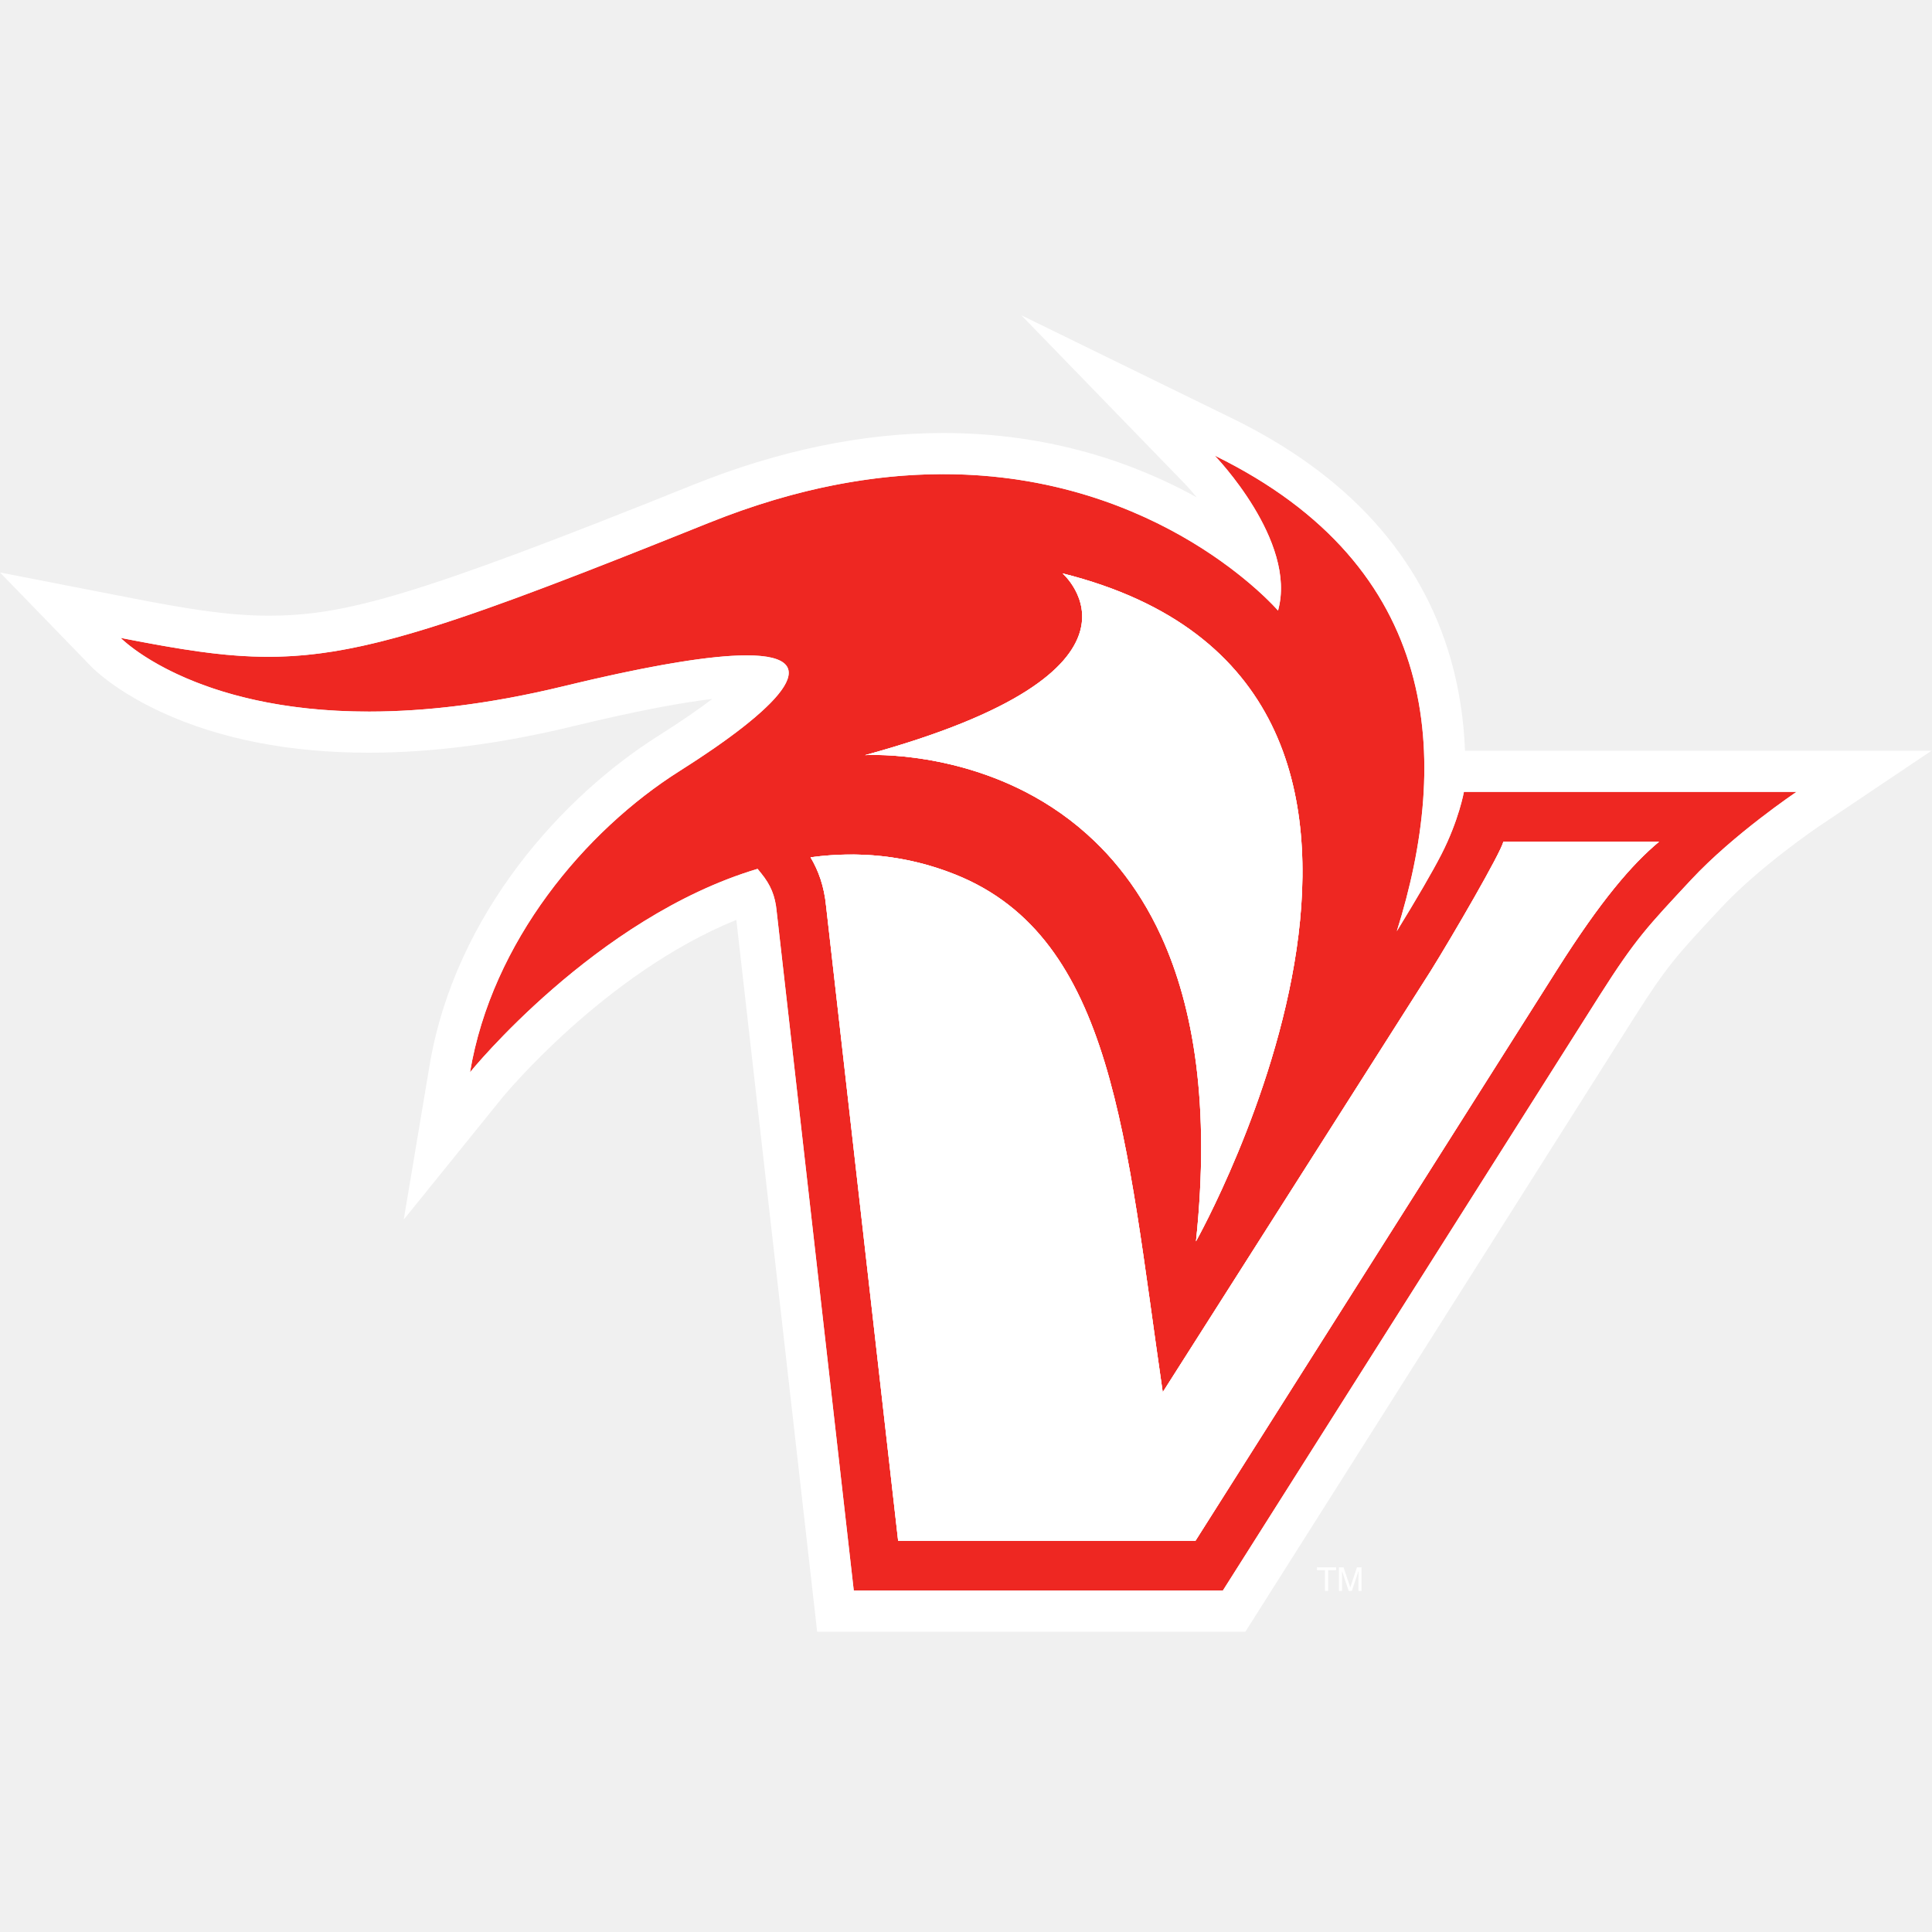
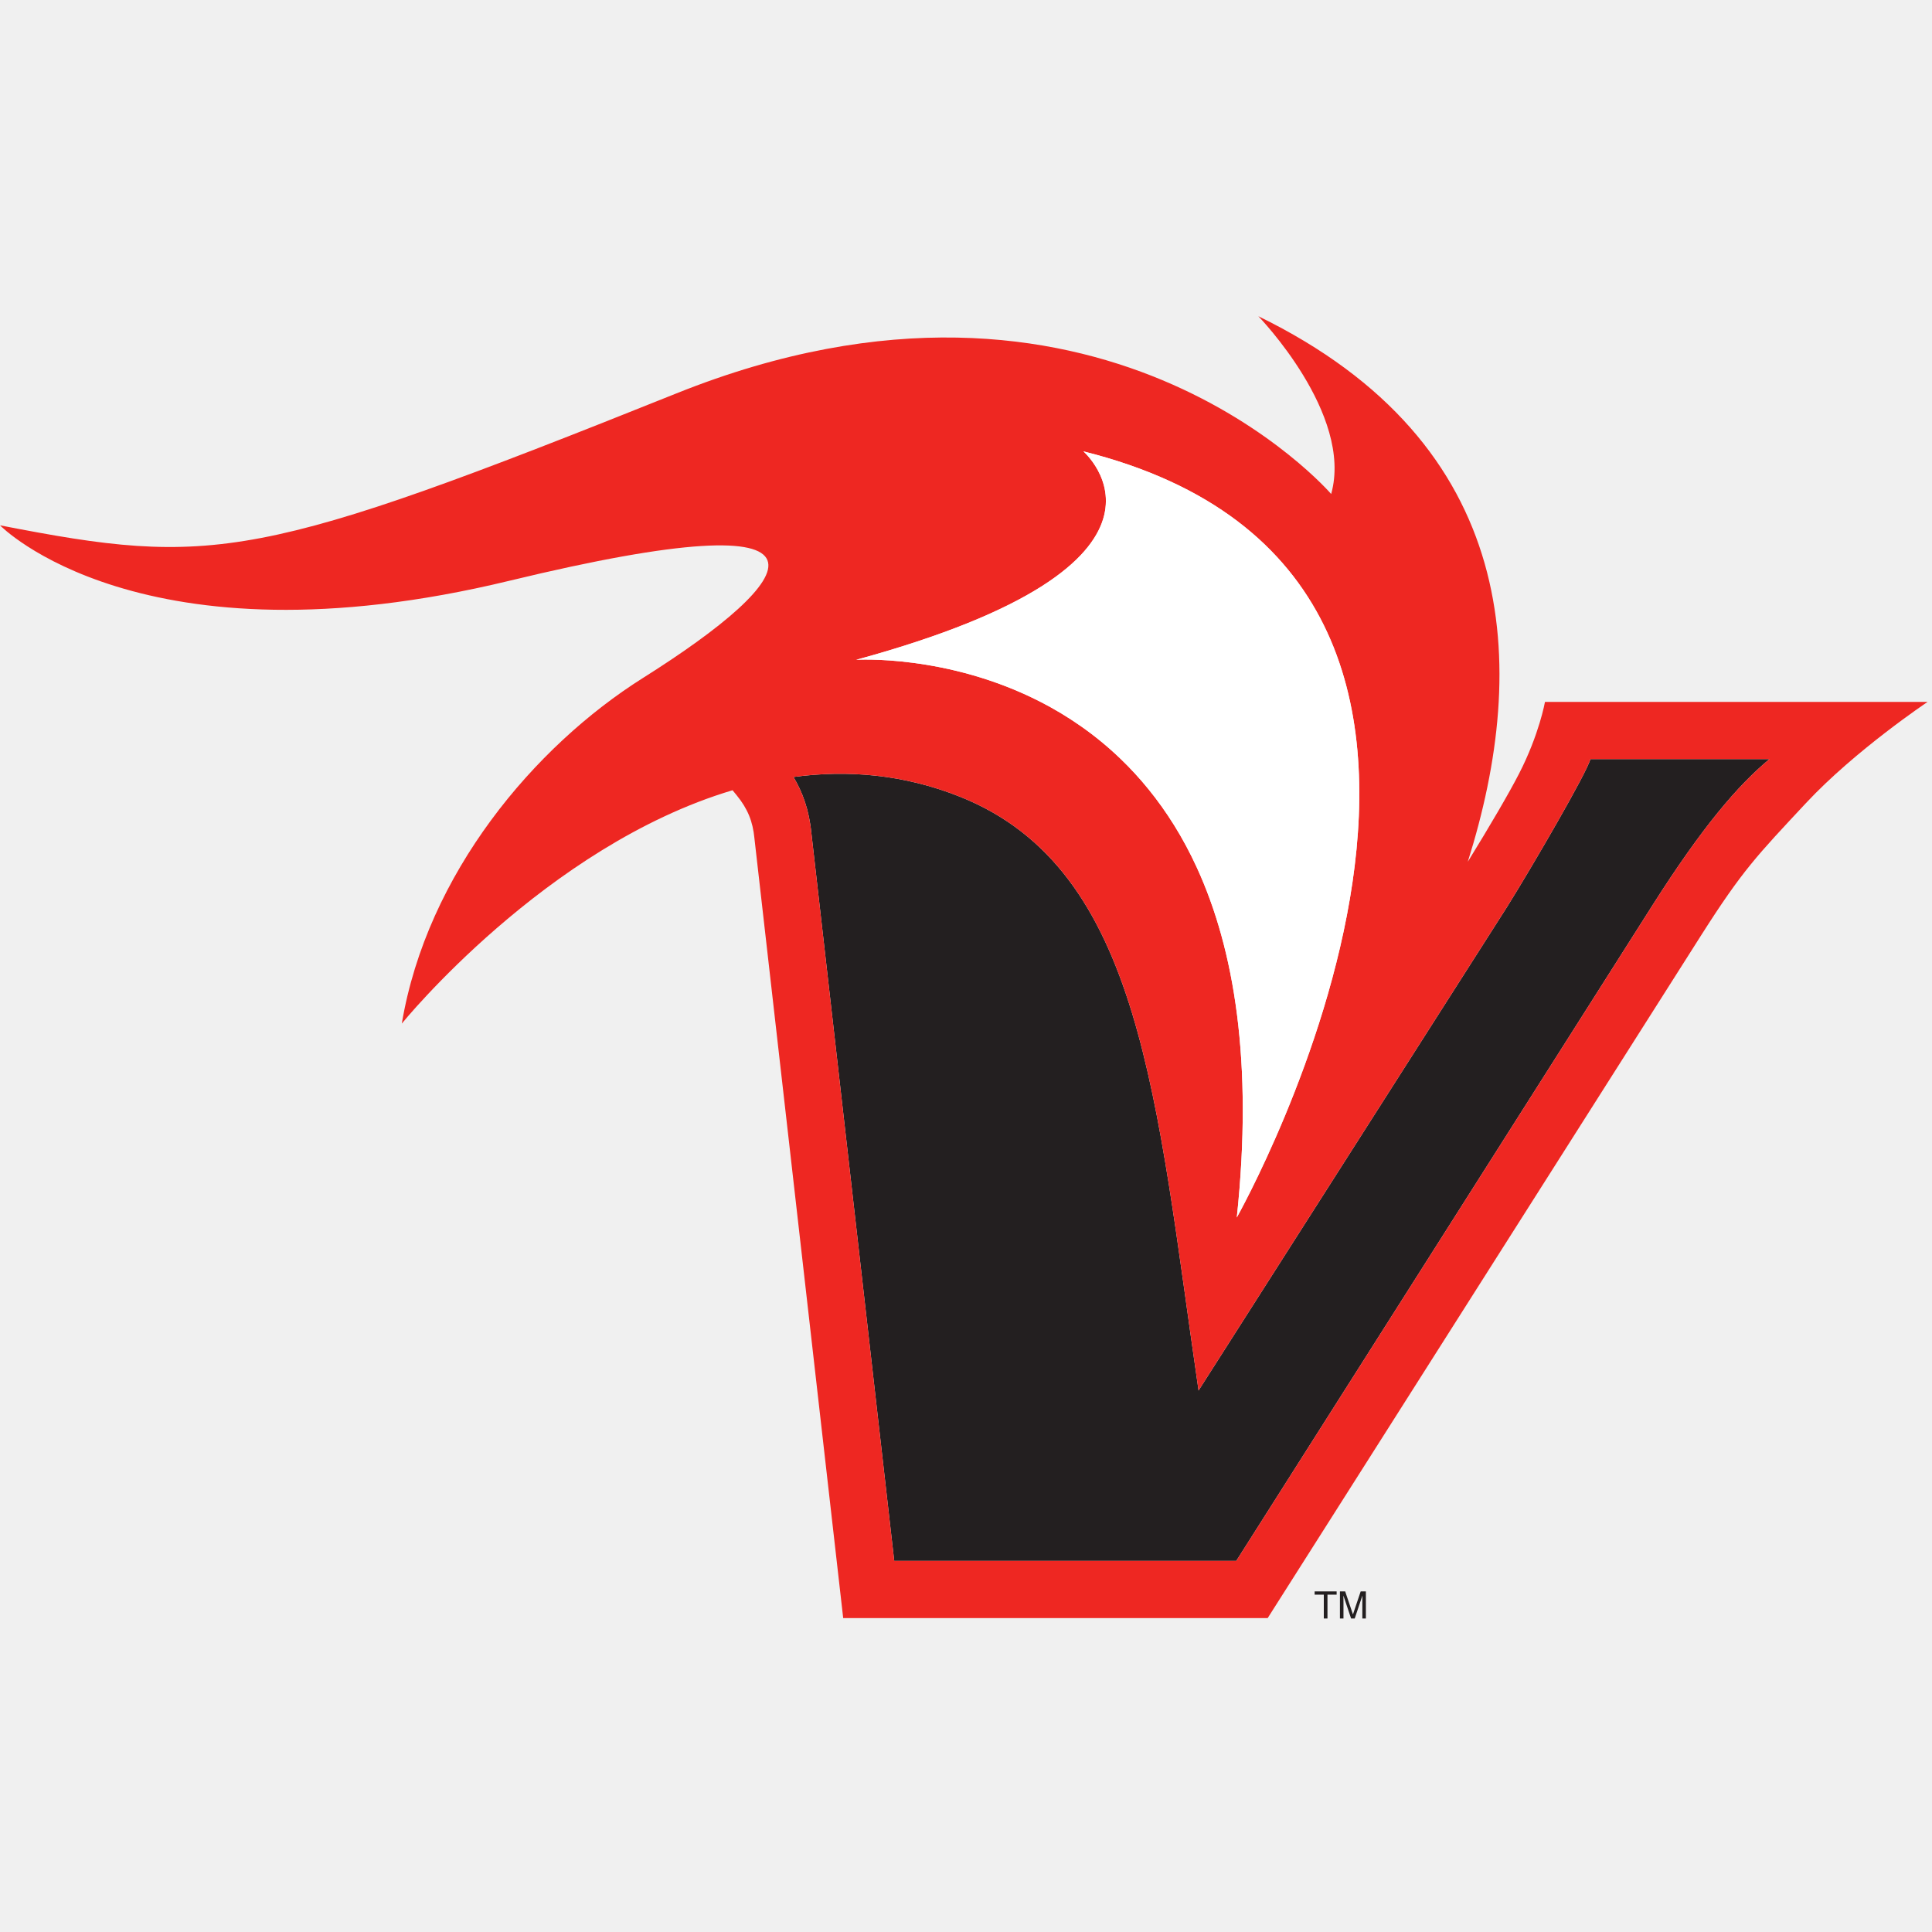
<svg xmlns="http://www.w3.org/2000/svg" width="200px" height="200px" viewBox="0 0 200 200" version="1.1">
  <g id="hawaii-hilo" stroke="none" stroke-width="1" fill="none" fill-rule="evenodd">
-     <g id="hawaii-hilo_BGD">
+     <g id="hawaii-hilo_BGL">
      <g id="hawaii-hilo" transform="translate(0, 32)">
-         <g id="g10" transform="translate(100, 68.57452) scale(-1, 1) rotate(-180) translate(-100, -68.57452) translate(0, 0.23419)" fill-rule="nonzero">
+         <g id="g10" transform="translate(99.8779, 67.90232) scale(-1, 1) rotate(-180) translate(-99.8779, -67.90232) translate(0, 0.258856)" fill-rule="nonzero">
          <g id="g12">
-             <path d="M161.268,68.664 L123.758,9.418 L92.975,9.418 L85.518,75.11 C85.318,77.181 84.722,78.797 83.907,80.167 C88.755,80.823 93.821,80.418 98.916,78.375 C115.303,71.803 116.542,51.002 120.362,24.828 C120.362,24.827 120.362,24.828 120.362,24.828 L120.366,24.795 L148.132,68.44 C150.386,72.059 155.358,80.622 155.629,81.781 L171.746,81.781 C168.9,79.407 165.716,75.677 161.268,68.664 L161.268,68.664 Z M109.997,109.557 C156.172,98.001 123.808,40.412 123.808,40.412 C125.295,54.498 123.563,64.65 120.223,71.967 C118.972,74.705 117.495,77.041 115.877,79.041 C115.073,80.037 114.235,80.948 113.371,81.781 C111.073,84.001 108.601,85.68 106.15,86.942 C97.724,91.277 89.547,90.743 89.547,90.743 C121.546,99.493 109.997,109.557 109.997,109.557 L109.997,109.557 Z M151.544,86.942 C151.544,86.942 151.026,84.001 149.201,80.447 C148.312,78.712 146.617,75.801 144.597,72.514 C150.177,90.256 149.332,110.218 125.744,121.753 C125.744,121.753 134.315,112.919 132.301,105.707 C132.301,105.707 111.411,130.08 73.385,114.792 C35.636,99.616 31.716,99.128 12.492,102.879 C12.492,102.879 25.148,89.824 58.327,97.874 C90.11,105.583 84.501,98.033 70.353,89.099 C60.589,82.934 50.922,71.449 48.656,57.913 C48.656,57.913 61.617,73.949 78.424,78.971 L78.795,78.515 C79.781,77.305 80.245,76.176 80.396,74.615 L80.399,74.571 L80.405,74.525 L87.862,8.833 L88.382,4.258 L126.587,4.258 L128.103,6.652 L165.61,65.895 C169.342,71.774 170.605,73.049 175.037,77.813 C179.47,82.578 185.979,86.942 185.979,86.942 L151.544,86.942 L151.544,86.942 Z" id="path14" fill="#EE2722" />
-             <path d="M89.741,75.557 C89.721,75.756 89.699,75.954 89.673,76.15 C92.307,75.988 94.879,75.408 97.339,74.422 C109.853,69.403 112.056,53.576 115.104,31.672 C115.438,29.272 115.783,26.791 116.152,24.265 L117.357,13.676 L96.766,13.676 L89.741,75.557 L89.741,75.557 Z M158.307,77.523 L162.164,77.523 C160.755,75.631 159.276,73.457 157.685,70.95 L121.424,13.676 L118.328,13.676 L123.067,21.124 L123.455,21.223 L124.087,22.729 L151.712,66.149 L151.722,66.167 L151.733,66.184 C152.94,68.122 154.78,71.231 156.312,73.922 C157.186,75.459 157.83,76.625 158.307,77.523 L158.307,77.523 Z M105.345,92.001 C111.56,95.16 115.084,98.774 116.027,102.914 C116.033,102.941 116.039,102.967 116.045,102.994 C121.97,100.275 126.014,96.284 128.326,90.912 C132.297,81.678 130.309,69.857 127.758,61.174 C127.021,65.794 125.796,69.989 124.083,73.739 C122.752,76.655 121.101,79.341 119.176,81.723 C118.285,82.825 117.323,83.877 116.316,84.848 C113.892,87.189 111.124,89.168 108.088,90.73 C107.168,91.203 106.251,91.625 105.345,92.001 Z M105.729,136.277 L122.698,118.787 C123.051,118.419 123.456,117.959 123.884,117.433 C117.584,120.918 108.79,124.089 97.64,124.089 C89.32,124.089 80.627,122.291 71.805,118.744 C42.719,107.051 35.62,105.181 27.764,105.181 C23.699,105.181 19.545,105.841 13.303,107.059 L0,109.654 L9.447,99.911 C9.693,99.658 11.984,97.372 16.704,95.197 C22.753,92.408 29.982,90.994 38.188,90.994 C44.717,90.994 51.828,91.916 59.325,93.735 C66.192,95.401 70.737,96.204 73.734,96.56 C72.375,95.53 70.546,94.253 68.091,92.702 C58.406,86.588 47.115,74.422 44.468,58.618 L41.795,42.664 L51.955,55.232 C52.065,55.368 62.55,68.146 76.226,73.688 L83.644,8.352 L84.163,3.776 L84.591,0 L88.382,0 L126.587,0 L128.92,0 L130.171,1.975 L131.687,4.369 L169.195,63.613 C172.558,68.91 173.626,70.058 177.601,74.329 L178.142,74.91 C182.174,79.242 188.279,83.362 188.341,83.403 L199.948,91.198 L185.979,91.2 L151.658,91.2 C151.529,94.502 151.041,97.649 150.192,100.63 C147.141,111.349 139.542,119.743 127.605,125.58 L105.729,136.277 L105.729,136.277 Z M120.366,24.795 L120.362,24.828 L120.362,24.828 C116.542,51.002 115.303,71.803 98.916,78.375 C95.283,79.832 91.664,80.456 88.129,80.456 C86.707,80.456 85.298,80.355 83.907,80.167 C84.722,78.797 85.318,77.181 85.518,75.11 L92.975,9.418 L123.758,9.418 L161.268,68.664 C165.716,75.677 168.9,79.407 171.746,81.781 L155.629,81.781 C155.358,80.622 150.386,72.059 148.132,68.44 L120.366,24.795 L120.366,24.795 Z M89.547,90.743 C89.547,90.743 89.867,90.764 90.446,90.764 C92.792,90.763 99.391,90.419 106.149,86.942 C108.601,85.68 111.073,84.001 113.371,81.781 C114.235,80.948 115.073,80.037 115.877,79.041 C117.494,77.041 118.972,74.705 120.223,71.967 C123.563,64.65 125.295,54.498 123.808,40.412 C123.808,40.412 156.172,98.001 109.997,109.557 C109.997,109.557 121.546,99.493 89.547,90.743 L89.547,90.743 Z M125.744,121.753 C149.332,110.218 150.177,90.256 144.596,72.514 C146.617,75.801 148.312,78.712 149.201,80.447 C151.026,84.001 151.544,86.942 151.544,86.942 L185.979,86.942 C185.979,86.942 179.47,82.578 175.036,77.813 C170.604,73.049 169.342,71.774 165.61,65.895 L128.103,6.652 L126.587,4.258 L88.382,4.258 L87.862,8.833 L80.405,74.525 L80.399,74.571 L80.396,74.615 C80.245,76.176 79.781,77.305 78.795,78.515 L78.424,78.971 C61.617,73.949 48.656,57.913 48.656,57.913 C50.922,71.449 60.589,82.934 70.353,89.099 C80.382,95.432 86.121,101.07 77.291,101.07 C73.665,101.07 67.58,100.118 58.327,97.874 C50.508,95.977 43.831,95.252 38.188,95.252 C19.887,95.252 12.492,102.879 12.492,102.879 C18.604,101.687 23.167,100.923 27.764,100.923 C37.626,100.923 47.638,104.441 73.385,114.792 C82.465,118.442 90.565,119.831 97.639,119.831 C120.194,119.83 132.301,105.707 132.301,105.707 C134.314,112.919 125.744,121.753 125.744,121.753 L125.744,121.753 Z" id="path16" fill="#FFFFFF" />
-             <polyline id="path18" fill="#FFFFFF" points="136.334 6.665 138.313 6.665 138.313 6.372 137.488 6.372 137.488 4.221 137.159 4.221 137.159 6.372 136.334 6.372 136.334 6.665" />
-             <path d="M140.626,4.221 L140.626,5.664 C140.626,5.736 140.633,6.046 140.633,6.274 L140.626,6.274 L139.941,4.221 L139.615,4.221 L138.929,6.271 L138.922,6.271 C138.922,6.046 138.929,5.736 138.929,5.664 L138.929,4.221 L138.609,4.221 L138.609,6.665 L139.082,6.665 L139.777,4.599 L139.785,4.599 L140.477,6.665 L140.946,6.665 L140.946,4.221 L140.626,4.221" id="path20" fill="#FFFFFF" />
-             <path d="M98.916,78.375 C93.821,80.418 88.755,80.823 83.907,80.167 C84.722,78.797 85.318,77.181 85.518,75.11 L92.975,9.418 L123.758,9.418 L161.268,68.664 C165.716,75.677 168.9,79.407 171.746,81.781 L155.629,81.781 C155.358,80.622 150.386,72.059 148.132,68.44 L120.366,24.795 L120.362,24.828 C120.362,24.828 120.362,24.827 120.362,24.828 C116.542,51.002 115.303,71.803 98.916,78.375" id="path22" fill="#FFFFFF" />
-             <path d="M109.997,109.557 C109.997,109.557 121.546,99.493 89.547,90.743 C89.547,90.743 97.724,91.277 106.15,86.942 C108.601,85.68 111.073,84.001 113.371,81.781 C114.235,80.948 115.073,80.037 115.877,79.041 C117.495,77.041 118.972,74.705 120.223,71.967 C123.563,64.65 125.295,54.498 123.808,40.412 C123.808,40.412 156.172,98.001 109.997,109.557" id="path24" fill="#FFFFFF" />
+             <path d="M99.404,85.057 C93.544,87.401 87.716,87.864 82.141,87.112 C83.078,85.54 83.764,83.687 83.993,81.312 L92.571,5.961 L127.976,5.961 L171.119,73.918 C176.236,81.962 179.898,86.241 183.172,88.964 L164.633,88.964 C164.322,87.634 158.603,77.812 156.01,73.661 L124.075,23.599 L124.07,23.637 C124.07,23.637 124.07,23.636 124.07,23.637 C119.676,53.66 118.251,77.519 99.404,85.057" id="path14" fill="#231F20" />
+             <path d="M171.119,73.918 L127.976,5.961 L92.571,5.961 L83.993,81.312 C83.764,83.687 83.078,85.54 82.141,87.112 C87.716,87.864 93.544,87.401 99.404,85.057 C118.251,77.519 119.676,53.66 124.07,23.637 C124.07,23.636 124.07,23.637 124.07,23.637 L124.075,23.599 L156.01,73.661 C158.603,77.812 164.322,87.634 164.633,88.964 L183.172,88.964 C179.898,86.241 176.236,81.962 171.119,73.918 L171.119,73.918 Z M112.149,120.823 C165.258,107.569 128.034,41.512 128.034,41.512 C129.744,57.669 127.752,69.315 123.91,77.706 C122.472,80.847 120.772,83.526 118.912,85.821 C117.987,86.963 117.023,88.008 116.029,88.964 C113.386,91.51 110.544,93.436 107.724,94.883 C98.032,99.856 88.627,99.243 88.627,99.243 C125.432,109.281 112.149,120.823 112.149,120.823 Z M159.935,94.883 C159.935,94.883 159.34,91.51 157.24,87.433 C156.218,85.443 154.268,82.105 151.944,78.335 C158.364,98.685 157.391,121.582 130.261,134.812 C130.261,134.812 140.118,124.679 137.802,116.408 C137.802,116.408 113.775,144.364 70.038,126.828 C26.62,109.421 22.112,108.861 0,113.164 C0,113.164 14.557,98.19 52.718,107.422 C89.275,116.266 82.824,107.605 66.551,97.358 C55.321,90.287 44.202,77.112 41.595,61.586 C41.595,61.586 56.503,79.98 75.834,85.74 L76.261,85.218 C77.395,83.829 77.928,82.534 78.102,80.744 L78.105,80.693 L78.112,80.641 L86.69,5.29 L87.287,0.043 L131.23,0.043 L132.973,2.789 L176.114,70.742 C180.406,77.486 181.858,78.947 186.956,84.413 C192.056,89.878 199.542,94.883 199.542,94.883 L159.935,94.883 L159.935,94.883 Z" id="path16" fill="#EE2722" />
+             <path d="M112.149,120.823 C112.149,120.823 125.432,109.281 88.627,99.243 C88.627,99.243 98.032,99.856 107.724,94.883 C110.544,93.436 113.386,91.51 116.029,88.964 C117.023,88.008 117.987,86.963 118.912,85.821 C120.772,83.526 122.472,80.847 123.91,77.706 C127.752,69.315 129.744,57.669 128.034,41.512 C128.034,41.512 165.258,107.569 112.149,120.823" id="path18" fill="#FFFFFF" />
+             <polyline id="path20" fill="#231F20" points="136.091 2.804 138.368 2.804 138.368 2.468 137.419 2.468 137.419 0 137.04 0 137.04 2.468 136.091 2.468 136.091 2.804" />
+             <path d="M141.029,0 L141.029,1.656 C141.029,1.738 141.036,2.093 141.036,2.355 L141.029,2.355 L140.24,0 L139.865,0 L139.076,2.351 L139.069,2.351 C139.069,2.093 139.076,1.738 139.076,1.656 L139.076,0 L138.709,0 L138.709,2.804 L139.252,2.804 L140.052,0.434 L140.061,0.434 L140.857,2.804 L141.396,2.804 L141.396,0 L141.029,0" id="path22" fill="#231F20" />
          </g>
        </g>
      </g>
    </g>
  </g>
</svg>
